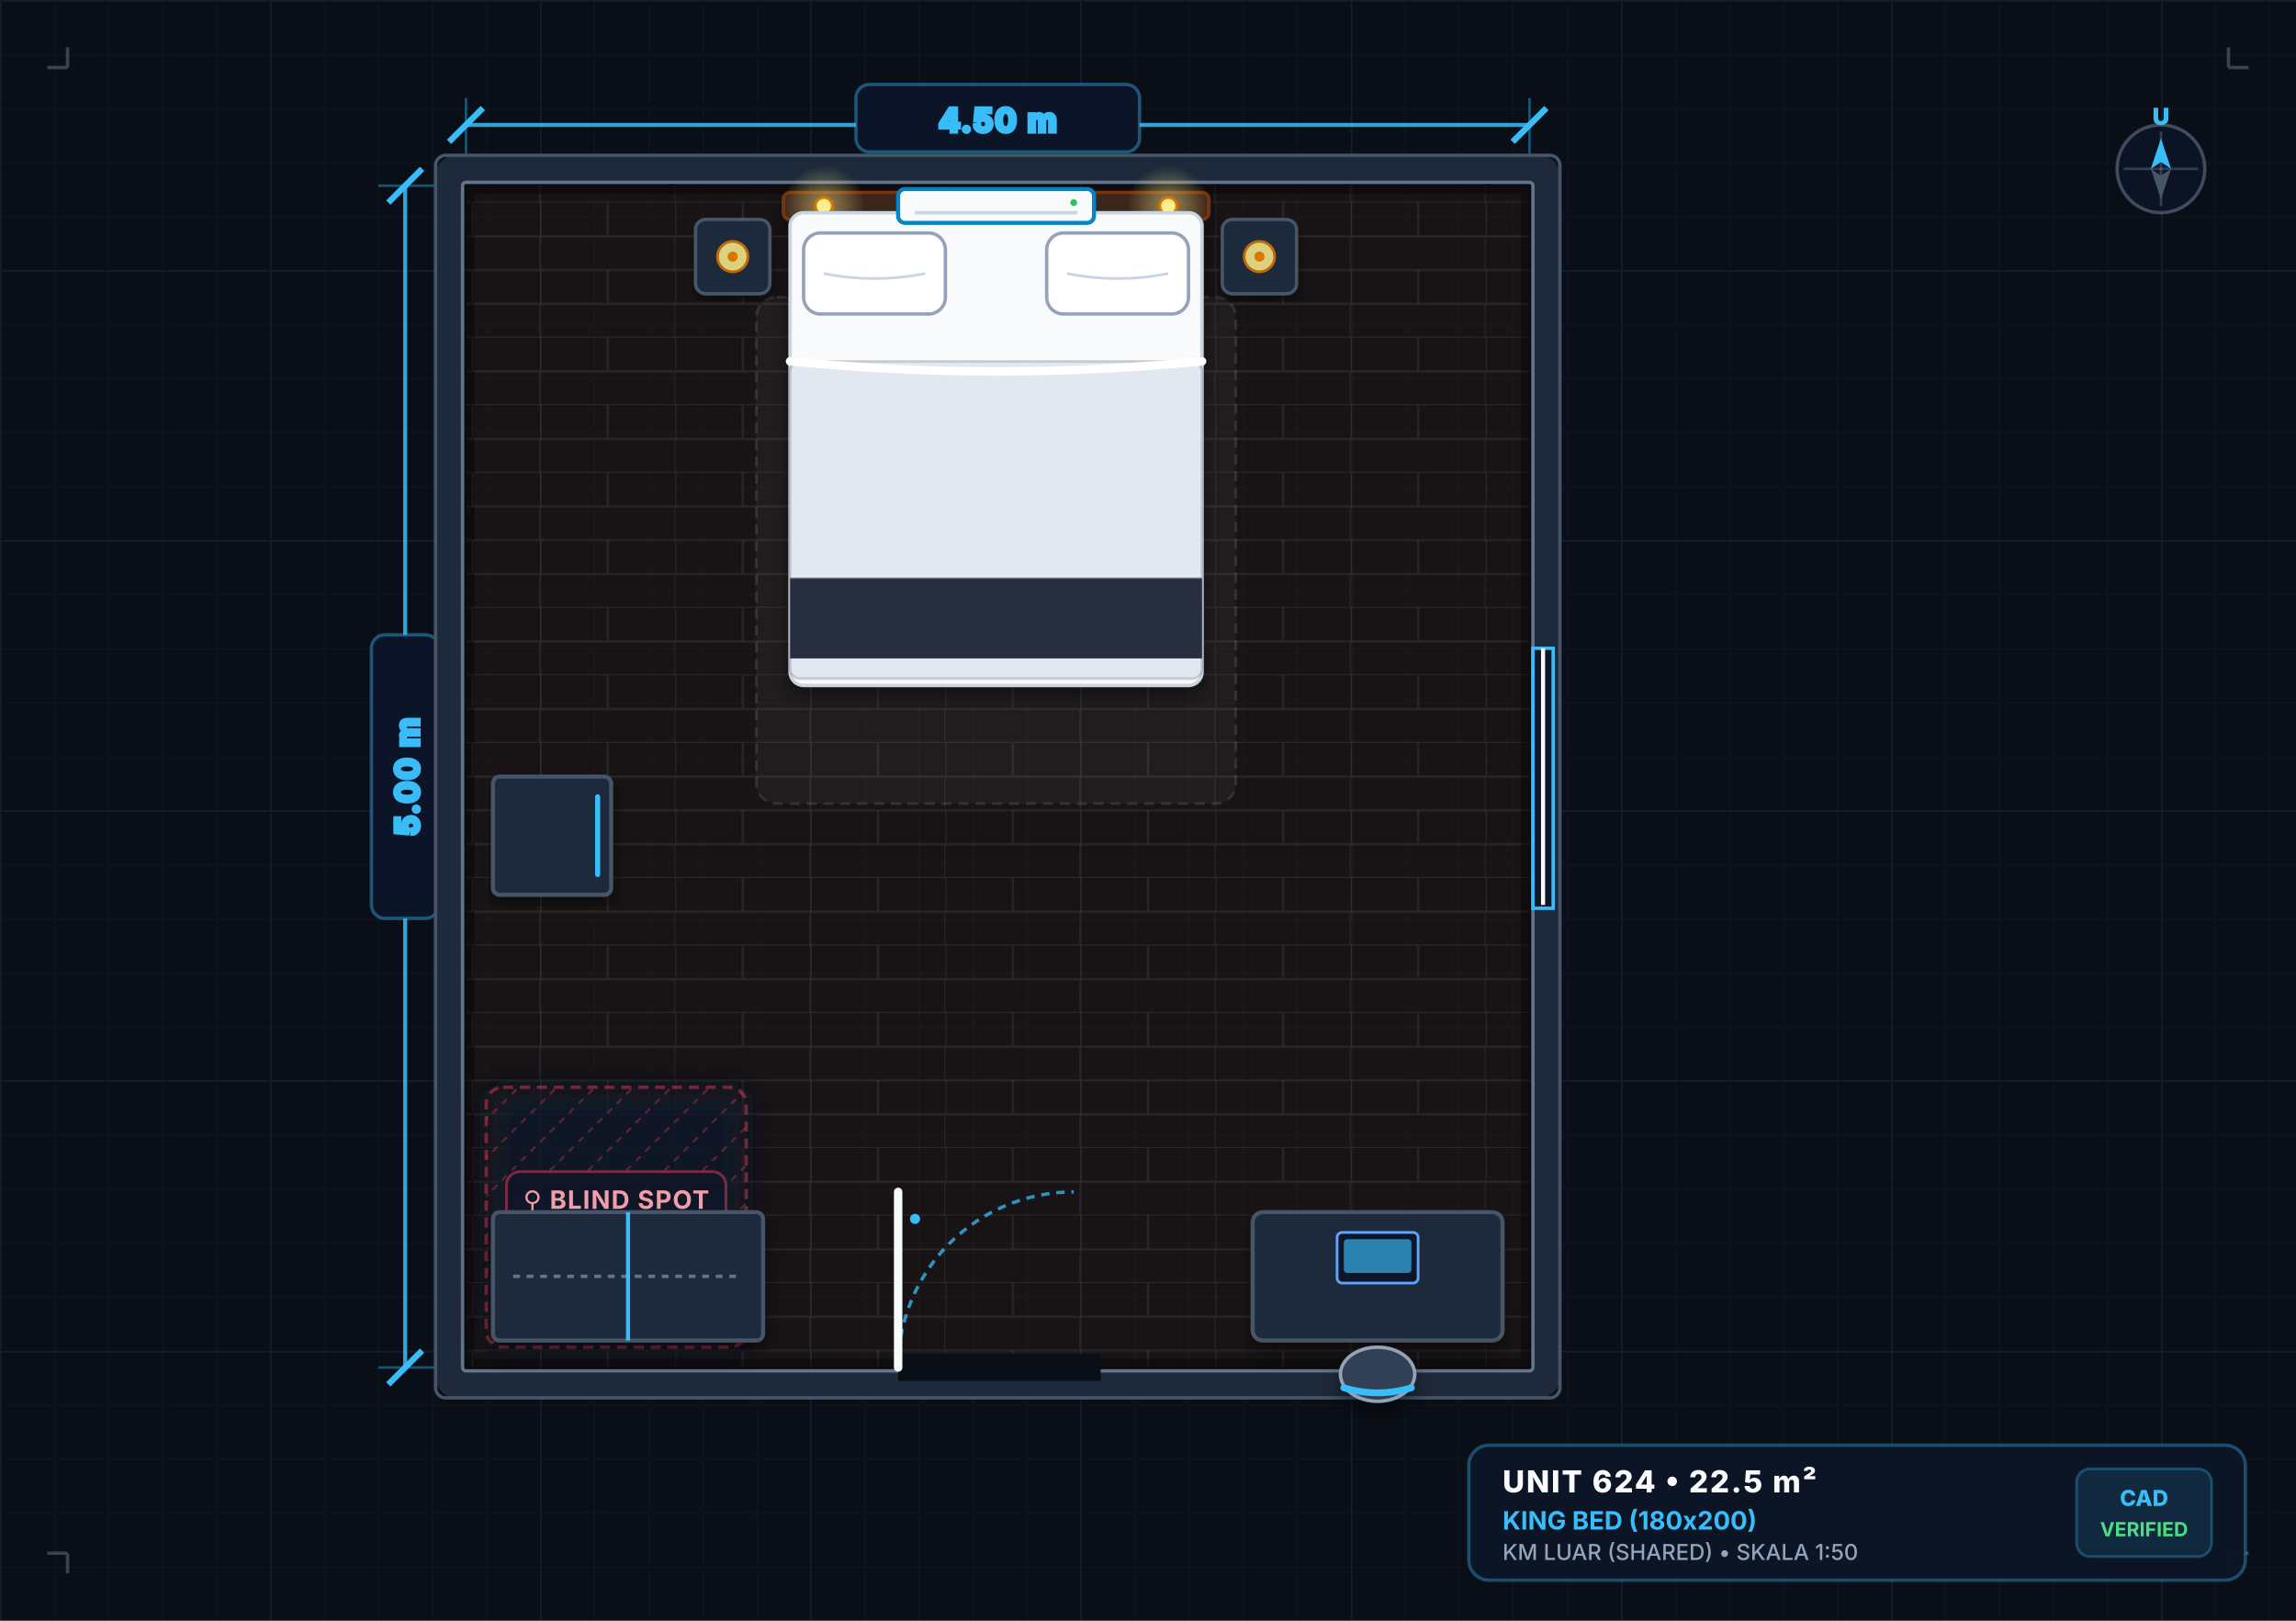
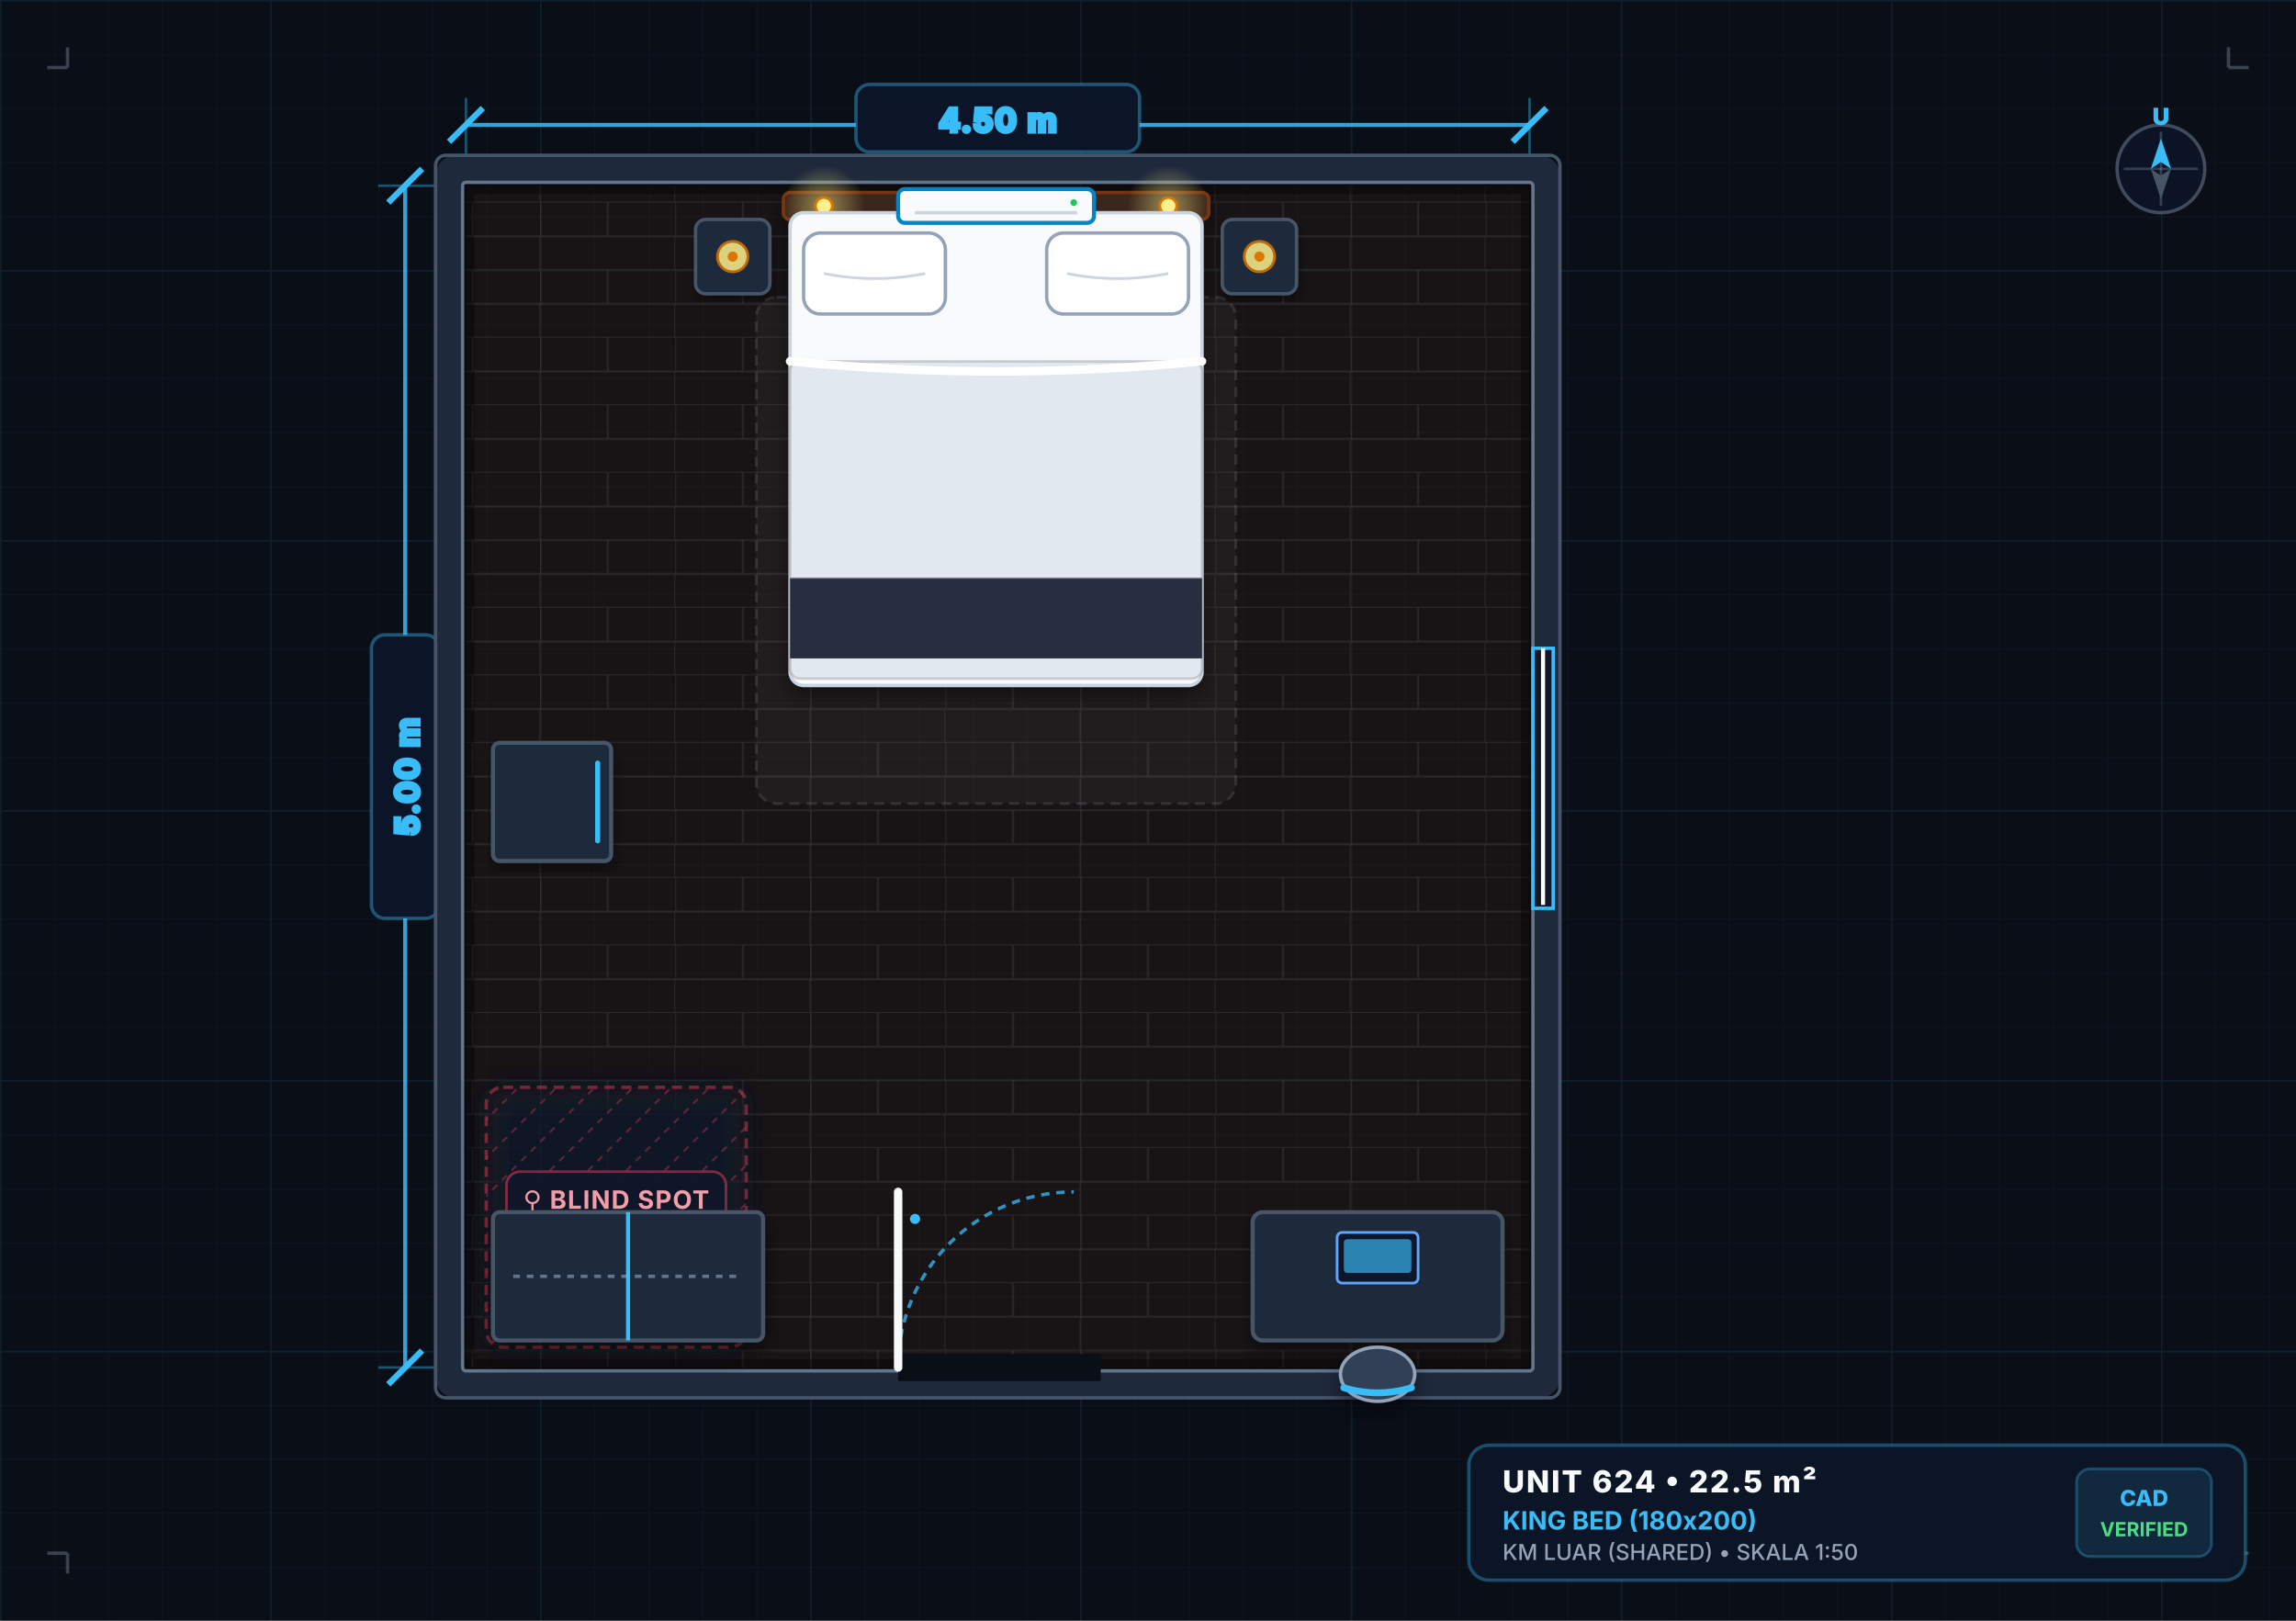
<svg xmlns="http://www.w3.org/2000/svg" viewBox="0 0 680 480" width="100%" height="100%" style="background:#090e17; border-radius:14px; font-family:'Inter',system-ui,-apple-system,sans-serif;">
  <defs>
    <pattern id="grid_cad_274" width="16" height="16" patternUnits="userSpaceOnUse">
      <path d="M 16 0 L 0 0 0 16" fill="none" stroke="rgba(148, 163, 184, 0.04)" stroke-width="0.75" />
    </pattern>
    <pattern id="grid_major_274" width="80" height="80" patternUnits="userSpaceOnUse">
      <path d="M 80 0 L 0 0 0 80" fill="none" stroke="rgba(56, 189, 248, 0.07)" stroke-width="1" />
    </pattern>
    <pattern id="parquet_274" width="40" height="20" patternUnits="userSpaceOnUse">
      <rect width="40" height="20" fill="#3b2012" fill-opacity="0.32" />
      <path d="M 0 10 L 40 10 M 20 0 L 20 10 M 0 20 L 40 20 M 40 10 L 40 20 M 0 0 L 0 10" fill="none" stroke="rgba(255, 255, 255, 0.08)" stroke-width="0.6" />
    </pattern>
    <pattern id="bm_tile_274" width="12" height="12" patternUnits="userSpaceOnUse">
      <rect width="12" height="12" fill="#0f2338" />
      <path d="M 12 0 L 0 0 0 12" fill="none" stroke="rgba(56, 189, 248, 0.22)" stroke-width="0.6" />
    </pattern>
    <filter id="frost_blur_274" x="-10%" y="-10%" width="120%" height="120%">
      <feGaussianBlur stdDeviation="4.5" result="blur" />
    </filter>
    <pattern id="blind_hatch_274" width="8" height="8" patternTransform="rotate(45 0 0)" patternUnits="userSpaceOnUse">
      <line x1="0" y1="0" x2="0" y2="8" stroke="rgba(244, 63, 94, 0.35)" stroke-width="1.2" stroke-dasharray="2 2" />
    </pattern>
    <radialGradient id="lamp_glow_274">
      <stop offset="0%" stop-color="#fef08a" stop-opacity="0.5" />
      <stop offset="100%" stop-color="#fef08a" stop-opacity="0" />
    </radialGradient>
    <filter id="drop_shadow_274" x="-5%" y="-5%" width="115%" height="115%">
      <feDropShadow dx="0" dy="3" stdDeviation="3" flood-color="#000000" flood-opacity="0.45" />
    </filter>
  </defs>
  <rect width="680" height="480" fill="#090e17" />
  <rect width="680" height="480" fill="url(#grid_cad_274)" />
  <rect width="680" height="480" fill="url(#grid_major_274)" />
  <g stroke="rgba(148, 163, 184, 0.35)" stroke-width="1">
    <path d="M 14 20 L 20 20 M 20 14 L 20 20" />
    <path d="M 666 20 L 660 20 M 660 14 L 660 20" />
    <path d="M 14 460 L 20 460 M 20 466 L 20 460" />
    <path d="M 666 460 L 660 460 M 660 466 L 660 460" />
  </g>
  <g stroke="#38bdf8" stroke-width="1.2">
    <line x1="138" y1="37" x2="453" y2="37" opacity="0.85" />
    <line x1="133" y1="42" x2="143" y2="32" stroke-width="1.8" />
    <line x1="448" y1="42" x2="458" y2="32" stroke-width="1.8" />
    <line x1="138" y1="49" x2="138" y2="29" opacity="0.4" stroke-width="0.75" />
    <line x1="453" y1="49" x2="453" y2="29" opacity="0.4" stroke-width="0.75" />
    <rect x="253.5" y="25" width="84" height="20" rx="4" fill="#0c1527" stroke="rgba(56, 189, 248, 0.4)" stroke-width="1" />
    <text x="295.5" y="39" fill="#38bdf8" font-size="9.5" font-weight="700" text-anchor="middle" letter-spacing="0.5">
      4.50 m
    </text>
  </g>
  <g stroke="#38bdf8" stroke-width="1.2">
    <line x1="120" y1="55" x2="120" y2="405" opacity="0.85" />
    <line x1="115" y1="60" x2="125" y2="50" stroke-width="1.8" />
    <line x1="115" y1="410" x2="125" y2="400" stroke-width="1.8" />
    <line x1="132" y1="55" x2="112" y2="55" opacity="0.4" stroke-width="0.75" />
    <line x1="132" y1="405" x2="112" y2="405" opacity="0.4" stroke-width="0.75" />
    <g transform="translate(120, 230.0)">
      <rect x="-42" y="-10" width="84" height="20" rx="4" fill="#0c1527" stroke="rgba(56, 189, 248, 0.4)" stroke-width="1" transform="rotate(-90)" />
      <text x="0" y="4" fill="#38bdf8" font-size="9.5" font-weight="700" text-anchor="middle" letter-spacing="0.5" transform="rotate(-90)">
        5.00 m
      </text>
    </g>
  </g>
  <rect x="138" y="55" width="315" height="350" rx="2" fill="url(#parquet_274)" />
  <rect x="138" y="55" width="315" height="350" fill="none" stroke="rgba(0, 0, 0, 0.38)" stroke-width="5" />
  <rect x="133" y="50" width="325" height="360" fill="none" stroke="#1e293b" stroke-width="8" rx="2" />
  <rect x="129" y="46" width="333" height="368" fill="none" stroke="#475569" stroke-width="1" rx="3" />
  <rect x="137" y="54" width="317" height="352" fill="none" stroke="#64748b" stroke-width="1" rx="1" />
  <g id="unsure_zone" opacity="0.95">
    <rect x="144" y="322" width="77" height="77" rx="5" fill="rgba(15, 23, 42, 0.85)" filter="url(#frost_blur_274)" />
    <rect x="144" y="322" width="77" height="77" rx="5" fill="url(#blind_hatch_274)" stroke="rgba(244, 63, 94, 0.45)" stroke-width="1" stroke-dasharray="3 2" />
    <rect x="150" y="347" width="65" height="26" rx="4" fill="rgba(15, 23, 42, 0.94)" stroke="rgba(244, 63, 94, 0.5)" stroke-width="0.8" />
    <text x="182.5" y="358" fill="#fda4af" font-size="7.5" font-weight="700" text-anchor="middle" letter-spacing="0.3">
      ⚲ BLIND SPOT
    </text>
    <text x="182.5" y="367" fill="#94a3b8" font-size="6" font-weight="500" text-anchor="middle">
      Sudut Terbatas Kamera
    </text>
  </g>
  <rect x="224" y="88" width="142" height="150" rx="6" fill="rgba(255, 255, 255, 0.04)" stroke="rgba(148, 163, 184, 0.18)" stroke-width="0.8" stroke-dasharray="3 2" />
  <g id="bed_unit" filter="url(#drop_shadow_274)">
    <rect x="232" y="57" width="126" height="8" rx="2" fill="#3b271d" stroke="#78350f" stroke-width="1" />
    <circle cx="244" cy="61" r="12" fill="url(#lamp_glow_274)" />
    <circle cx="346" cy="61" r="12" fill="url(#lamp_glow_274)" />
    <circle cx="244" cy="61" r="2.5" fill="#fef08a" stroke="#d97706" stroke-width="0.8" />
    <circle cx="346" cy="61" r="2.5" fill="#fef08a" stroke="#d97706" stroke-width="0.8" />
    <rect x="234" y="63" width="122" height="140" rx="4" fill="#f8fafc" stroke="#cbd5e1" stroke-width="1" />
    <rect x="234" y="107" width="122" height="94" rx="3" fill="#e2e8f0" stroke="rgba(0,0,0,0.15)" stroke-width="0.8" />
    <path d="M 234 107 Q 295.0 113 356 107" fill="none" stroke="#ffffff" stroke-width="2.5" stroke-linecap="round" />
    <rect x="234" y="171" width="122" height="24" fill="#0f172a" opacity="0.88" />
    <line x1="234" y1="171" x2="356" y2="171" stroke="rgba(255,255,255,0.4)" stroke-width="0.8" />
    <rect x="238" y="69" width="42" height="24" rx="5" fill="#ffffff" stroke="#94a3b8" stroke-width="1" />
    <path d="M 244 81 Q 259.0 84 274 81" fill="none" stroke="#cbd5e1" stroke-width="0.8" />
    <rect x="310" y="69" width="42" height="24" rx="5" fill="#ffffff" stroke="#94a3b8" stroke-width="1" />
    <path d="M 316 81 Q 331.0 84 346 81" fill="none" stroke="#cbd5e1" stroke-width="0.8" />
  </g>
  <g filter="url(#drop_shadow_274)">
    <rect x="206" y="65" width="22" height="22" rx="3" fill="#1e293b" stroke="#475569" stroke-width="1" />
    <circle cx="217" cy="76" r="4.5" fill="#fef08a" stroke="#d97706" stroke-width="0.8" opacity="0.85" />
    <circle cx="217" cy="76" r="1.5" fill="#d97706" />
  </g>
  <g filter="url(#drop_shadow_274)">
    <rect x="362" y="65" width="22" height="22" rx="3" fill="#1e293b" stroke="#475569" stroke-width="1" />
    <circle cx="373" cy="76" r="4.5" fill="#fef08a" stroke="#d97706" stroke-width="0.8" opacity="0.85" />
    <circle cx="373" cy="76" r="1.5" fill="#d97706" />
  </g>
  <g id="wardrobe" filter="url(#drop_shadow_274)">
    <rect x="146" y="359" width="80" height="38" rx="2" fill="#1e293b" stroke="#475569" stroke-width="1.2" />
    <line x1="152" y1="378.0" x2="220" y2="378.0" stroke="#64748b" stroke-width="1" stroke-dasharray="2 2" />
    <line x1="186.0" y1="359" x2="186.0" y2="397" stroke="#38bdf8" stroke-width="1.2" />
  </g>
  <g id="desk_setup" filter="url(#drop_shadow_274)">
    <rect x="371" y="359" width="74" height="38" rx="3" fill="#1e293b" stroke="#475569" stroke-width="1.2" />
    <rect x="396.0" y="365" width="24" height="15" rx="1.5" fill="#0f172a" stroke="#60a5fa" stroke-width="0.8" />
    <rect x="398.0" y="367" width="20" height="10" rx="1" fill="#38bdf8" opacity="0.65" />
    <ellipse cx="408.0" cy="407" rx="11" ry="8" fill="#334155" stroke="#94a3b8" stroke-width="1" />
    <path d="M 398.0 411 Q 408.0 414 418.0 411" fill="none" stroke="#38bdf8" stroke-width="2" stroke-linecap="round" />
  </g>
  <g id="ac_unit">
    <rect x="266" y="56" width="58" height="10" rx="2" fill="#f8fafc" stroke="#0284c7" stroke-width="1.2" />
    <line x1="271" y1="63" x2="319" y2="63" stroke="#cbd5e1" stroke-width="1" />
    <circle cx="318" cy="60" r="1" fill="#22c55e" />
  </g>
  <g id="fridge" filter="url(#drop_shadow_274)">
-     <rect x="146" y="230" width="35" height="35" rx="2" fill="#1e293b" stroke="#475569" stroke-width="1.2" />
-     <line x1="177" y1="236" x2="177" y2="259" stroke="#38bdf8" stroke-width="1.5" stroke-linecap="round" />
+     <rect x="146" y="220" width="35" height="35" rx="2" fill="#1e293b" stroke="#475569" stroke-width="1.2" />
+     <line x1="177" y1="226" x2="177" y2="249" stroke="#38bdf8" stroke-width="1.5" stroke-linecap="round" />
  </g>
  <g id="window_right">
    <rect x="454" y="192" width="6" height="77" fill="#0f172a" stroke="#38bdf8" stroke-width="1" />
    <line x1="457" y1="192" x2="457" y2="268" stroke="#ffffff" stroke-width="1.2" />
  </g>
  <g id="main_door">
    <rect x="266" y="401" width="60" height="8" fill="#090e17" />
    <path d="M 266 405 A 52 52 0 0 1 318 353" fill="none" stroke="#38bdf8" stroke-width="1" stroke-dasharray="2.5 2" opacity="0.75" />
    <line x1="266" y1="405" x2="266" y2="353" stroke="#f8fafc" stroke-width="2.5" stroke-linecap="round" />
    <circle cx="271" cy="361" r="1.5" fill="#38bdf8" />
  </g>
  <g id="title_block" transform="translate(435, 428)">
    <rect x="0" y="0" width="230" height="40" rx="6" fill="rgba(12, 21, 39, 0.96)" stroke="rgba(56, 189, 248, 0.35)" stroke-width="1" />
    <text x="10" y="14" fill="#f8fafc" font-size="9" font-weight="800" letter-spacing="0.5">
      UNIT 624 • 22.5 m²
    </text>
    <text x="10" y="25" fill="#38bdf8" font-size="7.5" font-weight="700">
      KING BED (180x200)
    </text>
    <text x="10" y="34" fill="#94a3b8" font-size="6.5" font-weight="500">
      KM LUAR (SHARED) • SKALA 1:50
    </text>
    <rect x="180" y="7" width="40" height="26" rx="4" fill="rgba(56, 189, 248, 0.12)" stroke="rgba(56, 189, 248, 0.3)" stroke-width="0.8" />
    <text x="200" y="18" fill="#38bdf8" font-size="6.5" font-weight="800" text-anchor="middle">CAD</text>
    <text x="200" y="27" fill="#4ade80" font-size="5.8" font-weight="700" text-anchor="middle">VERIFIED</text>
  </g>
  <g id="north_compass" transform="translate(625, 35)">
    <circle cx="15" cy="15" r="13" fill="rgba(12, 21, 39, 0.9)" stroke="rgba(148, 163, 184, 0.4)" stroke-width="1" />
    <line x1="15" y1="4" x2="15" y2="26" stroke="rgba(148, 163, 184, 0.3)" stroke-width="0.75" />
    <line x1="4" y1="15" x2="26" y2="15" stroke="rgba(148, 163, 184, 0.3)" stroke-width="0.75" />
    <polygon points="15,6 18,15 15,13 12,15" fill="#38bdf8" />
    <polygon points="15,24 18,15 15,17 12,15" fill="#475569" />
    <text x="15" y="2" fill="#38bdf8" font-size="7" font-weight="900" text-anchor="middle">U</text>
  </g>
</svg>
